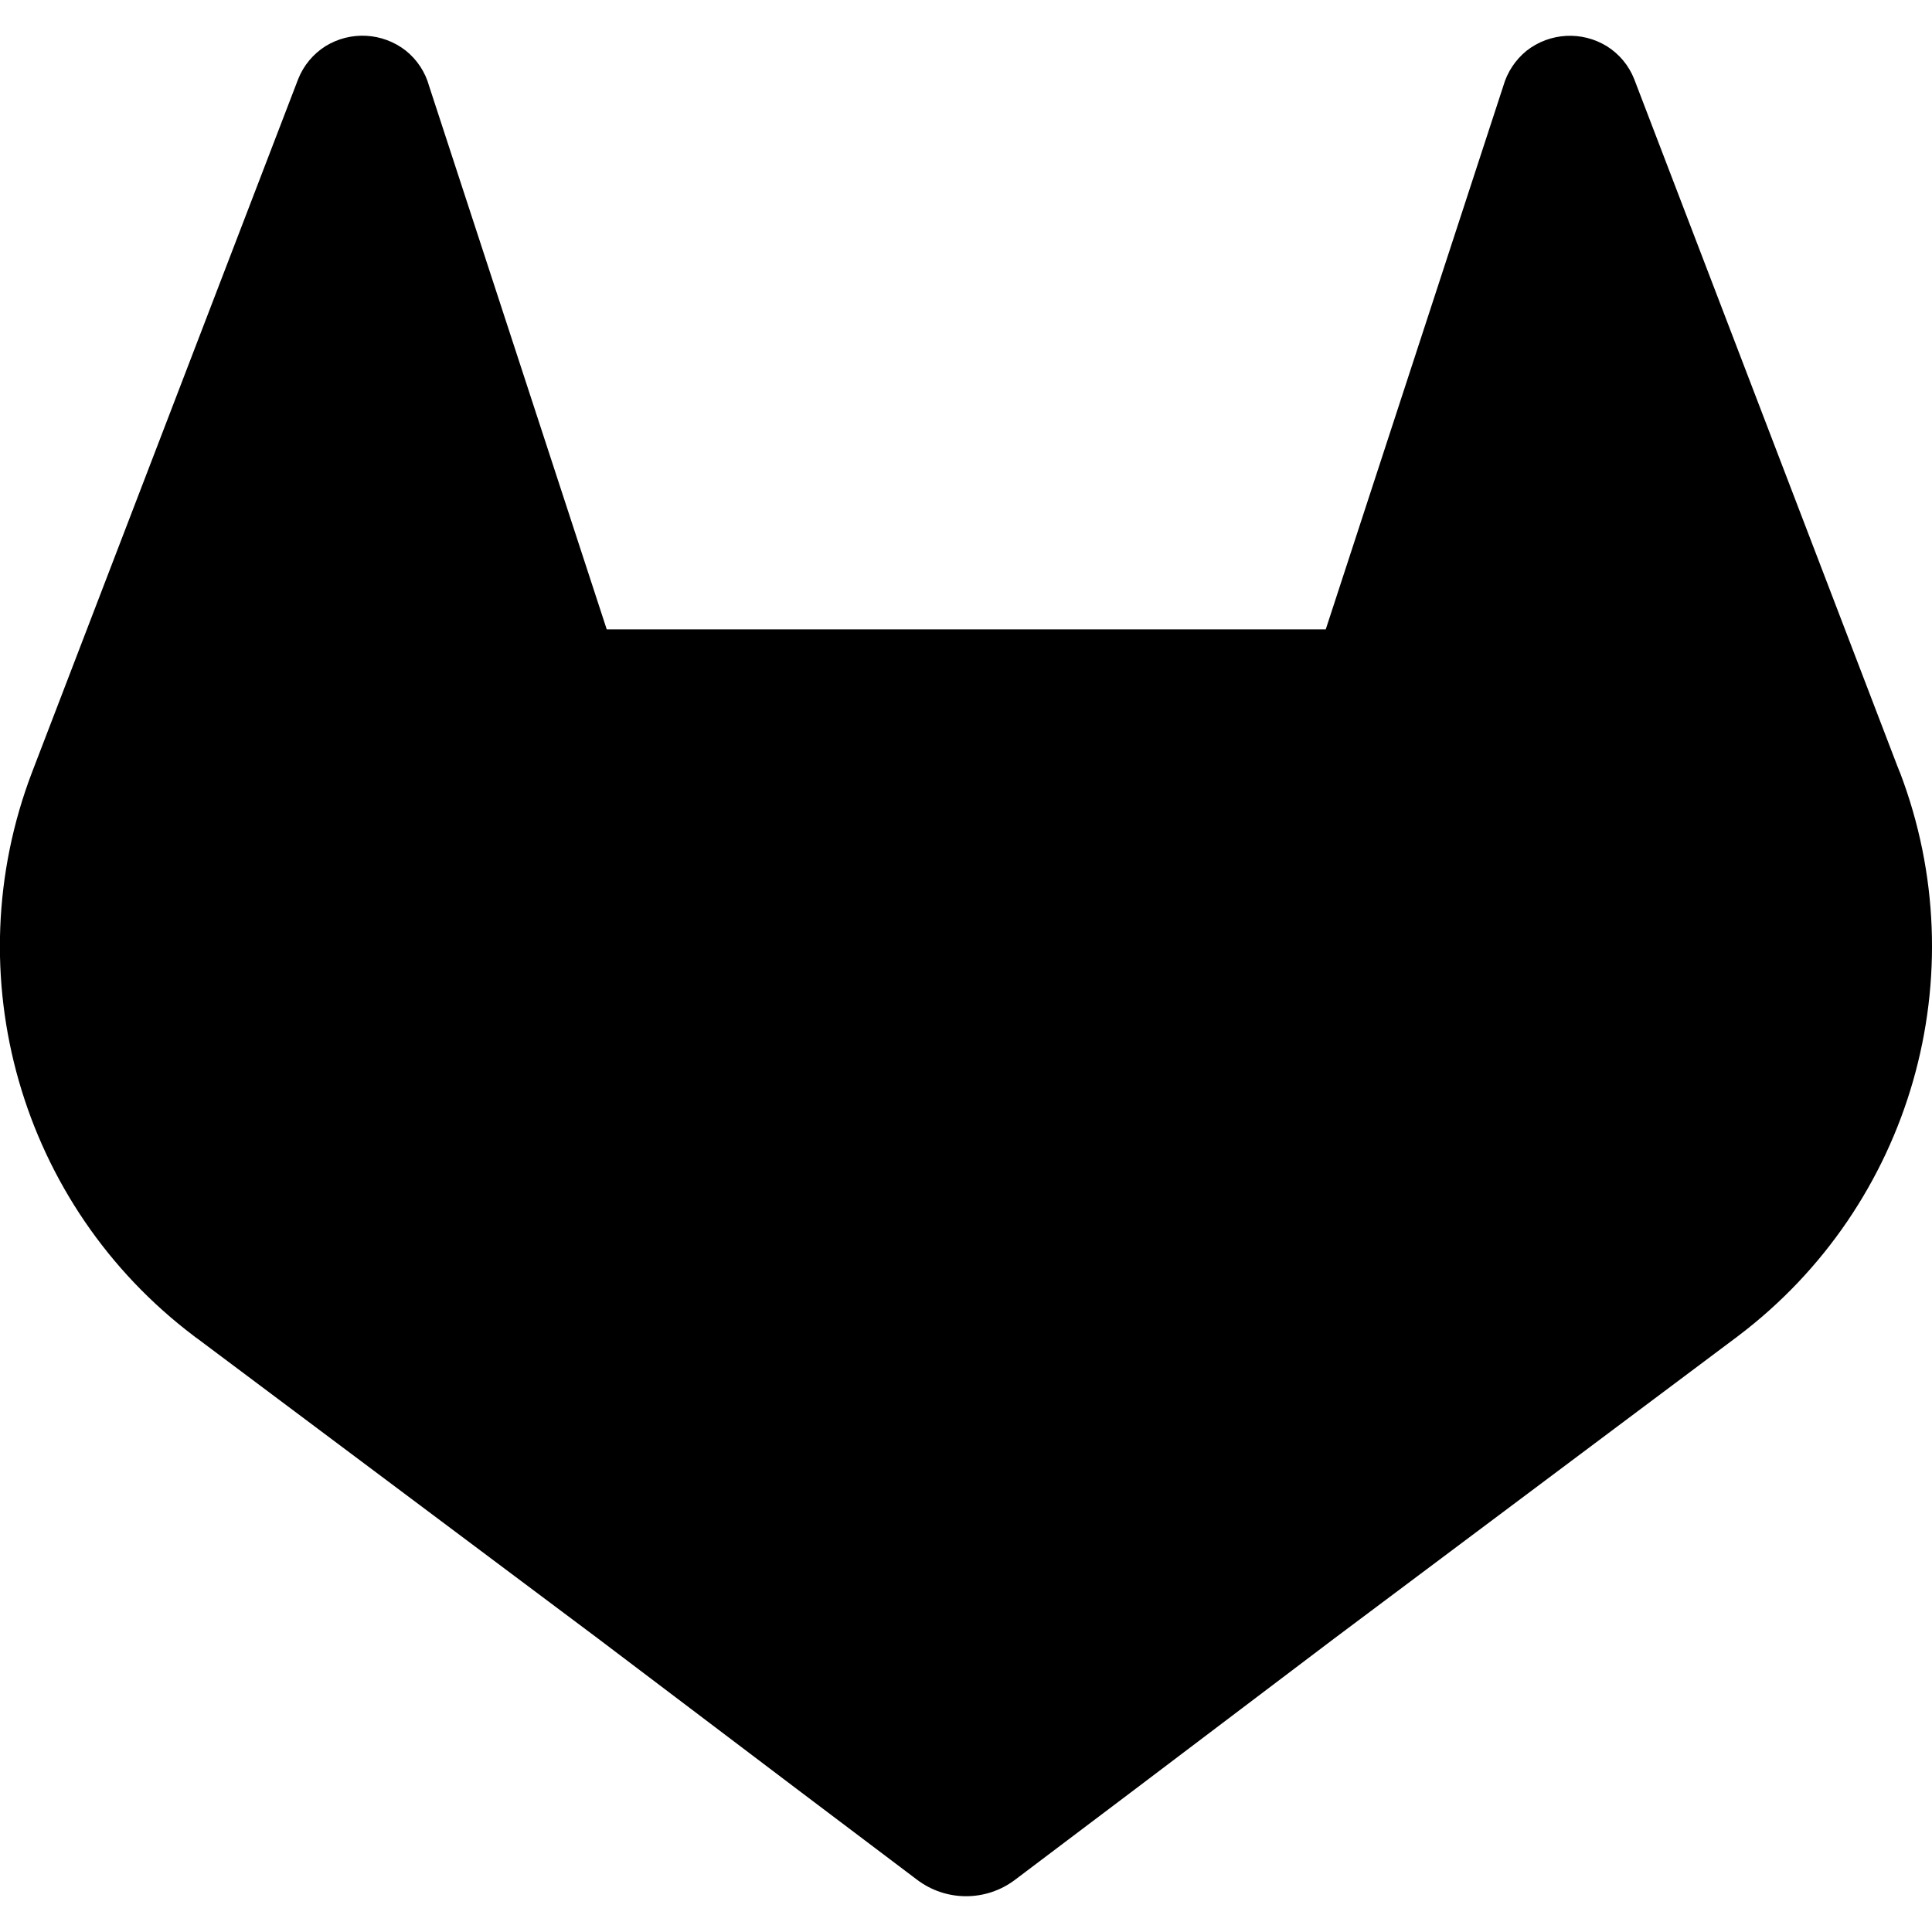
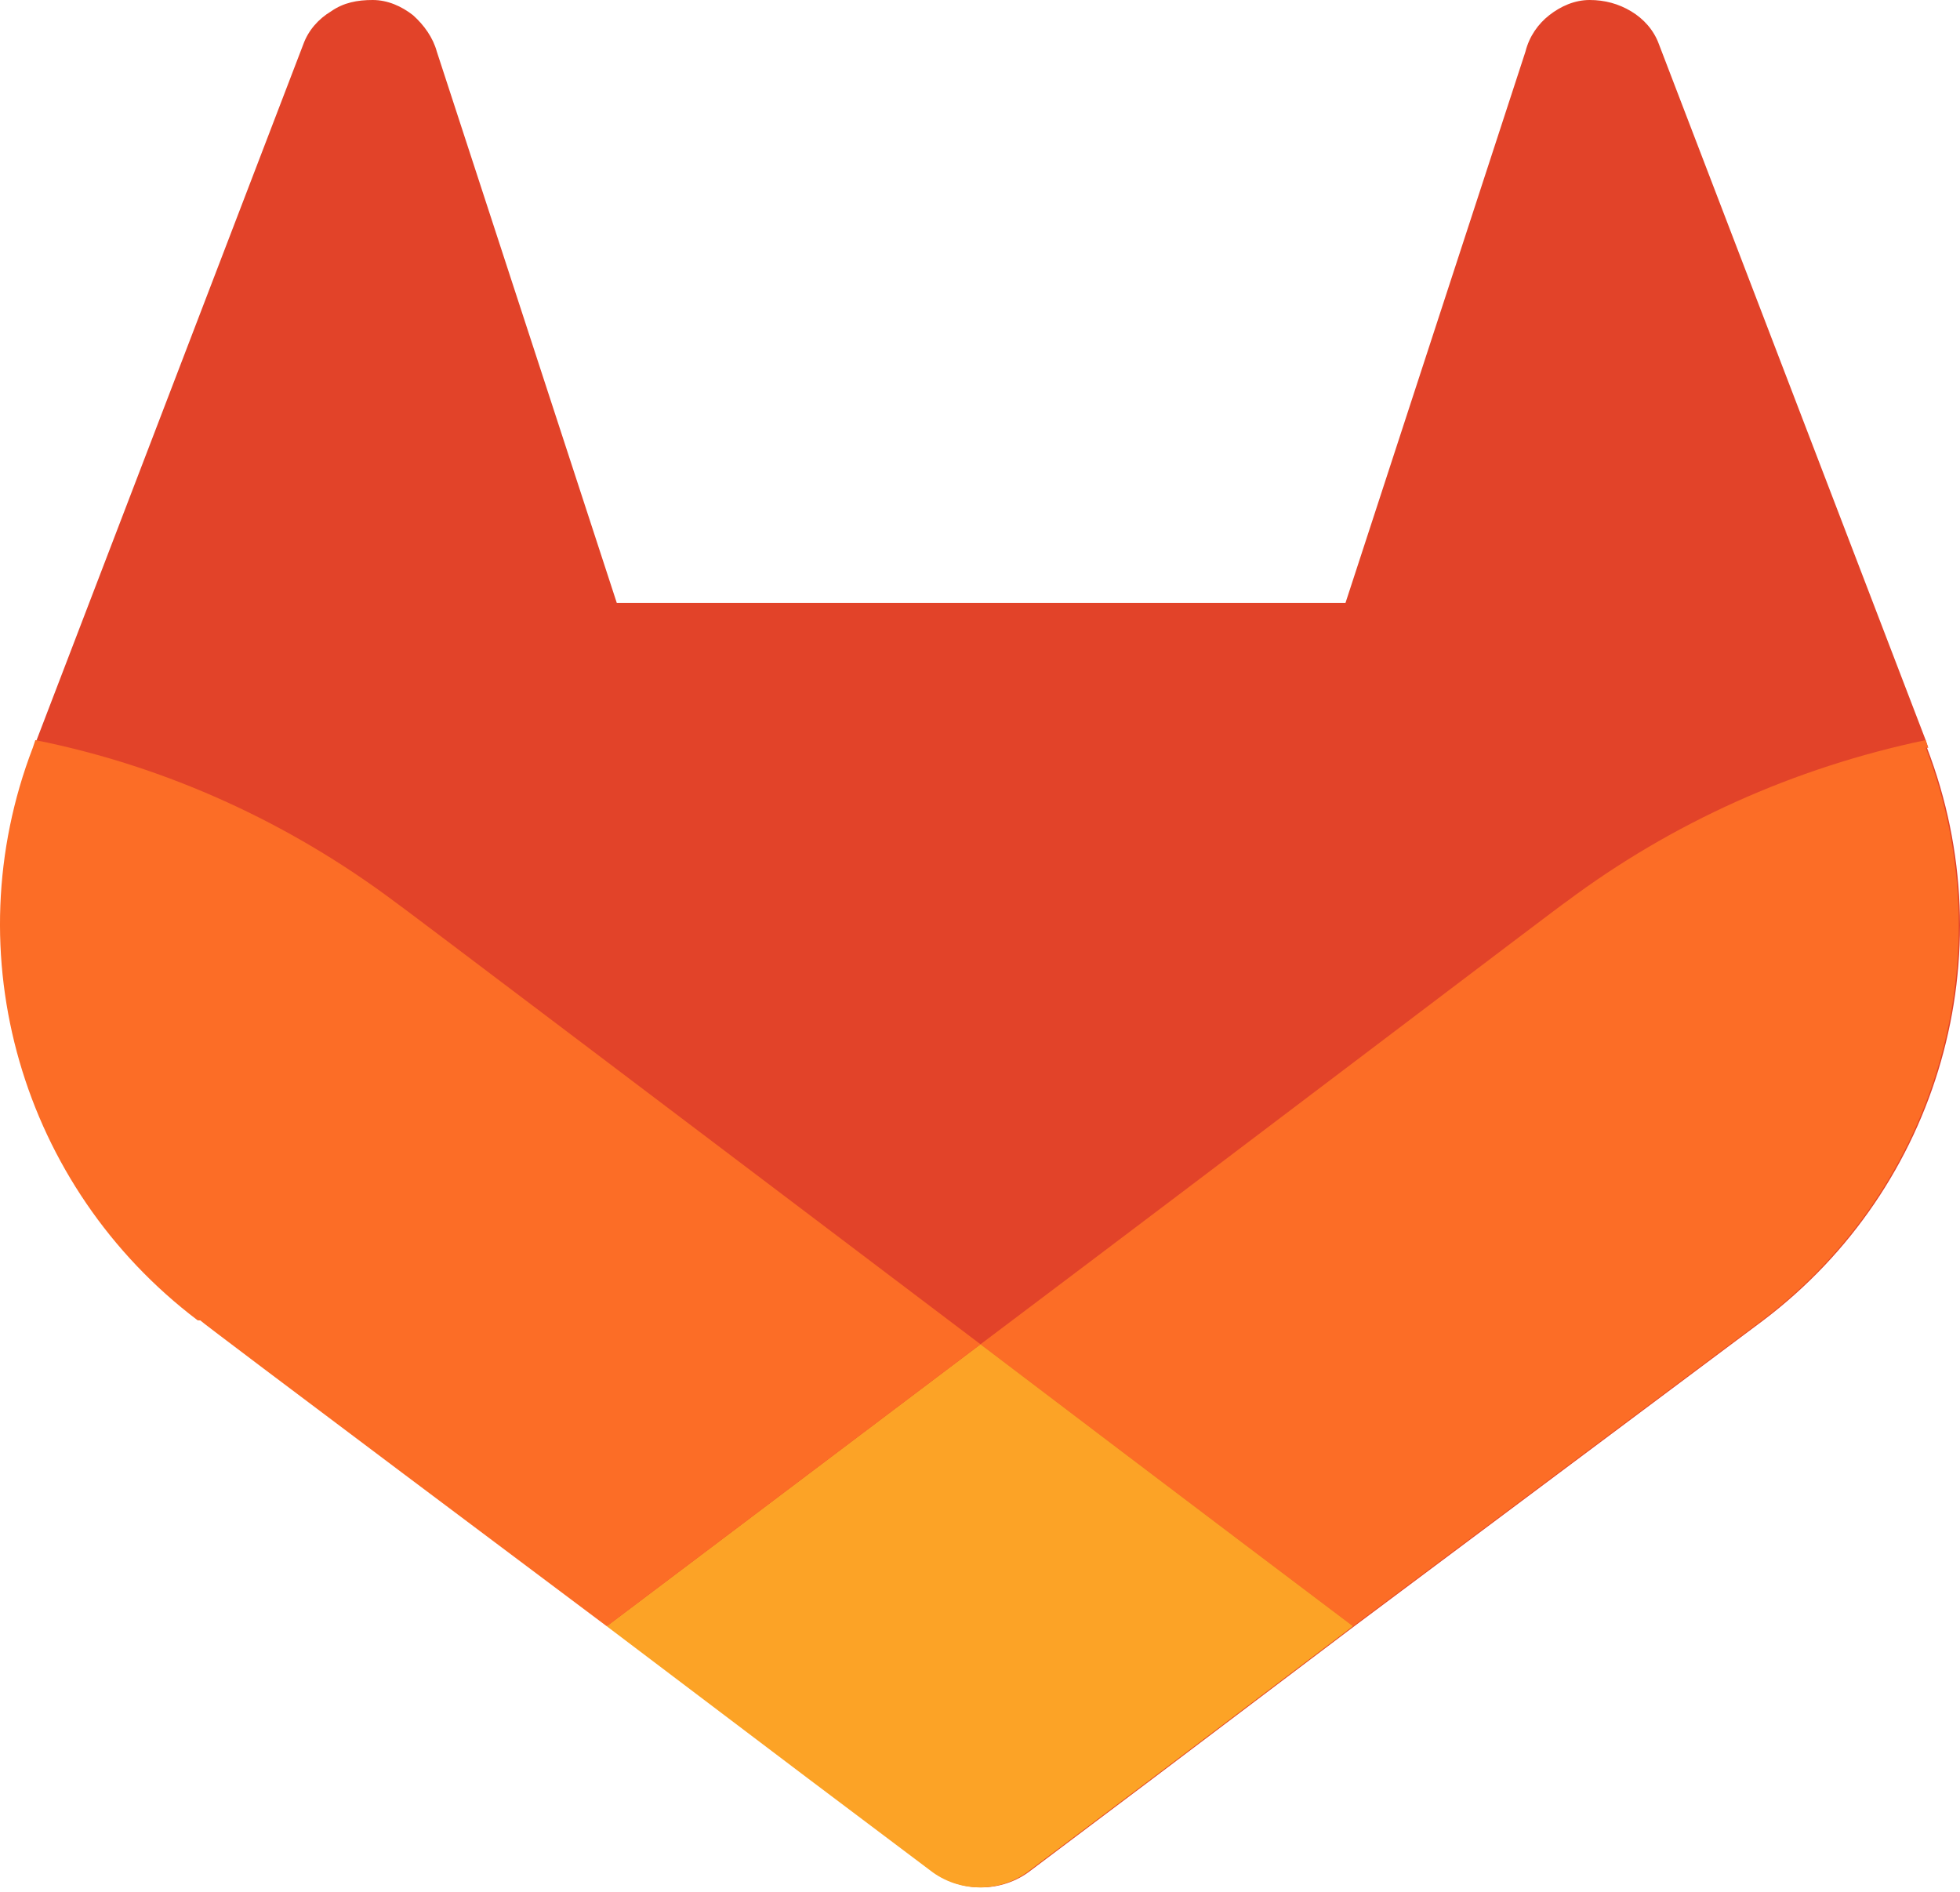
- <svg xmlns="http://www.w3.org/2000/svg" role="img" viewBox="0 0 24 24">
-   <path fill="currentColor" d="m23.6 9.593-.034-.086L20.3.981a.851.851 0 0 0-.336-.405.875.875 0 0 0-1.0.054.875.875 0 0 0-.29.44l-2.205 6.748H7.537l-2.206-6.748a.857.857 0 0 0-.29-.441.875.875 0 0 0-1-.054.859.859 0 0 0-.336.405L.433 9.502l-.033.086a6.066 6.066 0 0 0 2.012 7.011l.011.009.03.021 4.976 3.726 2.462 1.863 1.5 1.132a1.008 1.008 0 0 0 1.22 0l1.5-1.132 2.462-1.863 5.006-3.749.013-.01a6.068 6.068 0 0 0 2.009-7.003z" />
+ <svg xmlns="http://www.w3.org/2000/svg" width="256px" height="247px" viewBox="0 0 256 247" version="1.1" preserveAspectRatio="xMidYMid">
+   <g>
+     <path d="M251.845,97.642 L251.517,96.656 L216.668,5.753 C216.01,3.945 214.695,2.466 213.051,1.479 C211.408,0.493 209.599,0 207.627,0 C205.654,0 203.846,0.822 202.367,1.973 C200.887,3.123 199.737,4.767 199.243,6.74 L175.737,78.739 L80.56,78.739 L57.054,6.74 C56.561,4.931 55.41,3.288 53.931,1.973 C52.451,0.822 50.643,0 48.67,0 C46.698,0 44.89,0.329 43.246,1.479 C41.602,2.466 40.287,3.945 39.629,5.753 L4.781,96.656 L4.452,97.642 C-5.904,124.601 2.972,155.011 25.986,172.436 L26.314,172.436 C26.314,172.6 79.41,212.38 79.41,212.38 L105.711,232.271 L121.656,244.27 C125.436,247.229 130.861,247.229 134.642,244.27 L150.587,232.271 L176.888,212.38 L230.311,172.436 L230.311,172.436 C253.325,155.011 262.037,124.601 251.681,97.642 L251.845,97.642 Z" fill="#E24329" />
+     <path d="M251.845,97.642 L251.517,96.656 C234.257,100.272 218.312,107.505 204.668,117.697 C204.504,117.697 163.244,149.094 128.066,175.559 C154.039,195.285 176.723,212.38 176.723,212.38 L230.147,172.436 L230.147,172.436 C253.16,155.011 261.873,124.601 251.517,97.642 L251.845,97.642 Z" fill="#FC6D26" />
+     <path d="M79.245,212.38 L105.546,232.271 L121.491,244.27 C125.272,247.229 130.697,247.229 134.477,244.27 L150.422,232.271 L176.723,212.38 C176.723,212.38 154.039,195.285 128.066,175.559 C101.93,195.285 79.245,212.38 79.245,212.38 L79.245,212.38 L79.245,212.38 Z" fill="#FCA326" />
+     <path d="M51.465,117.697 C37.821,107.505 21.876,100.108 4.616,96.656 L4.287,97.642 C-6.069,124.601 2.808,155.011 25.821,172.436 L26.15,172.436 C26.15,172.6 79.245,212.38 79.245,212.38 C79.245,212.38 101.93,195.285 128.066,175.559 C93.053,149.094 51.794,117.861 51.465,117.697 L51.465,117.697 L51.465,117.697 Z" fill="#FC6D26" />
+   </g>
</svg>
